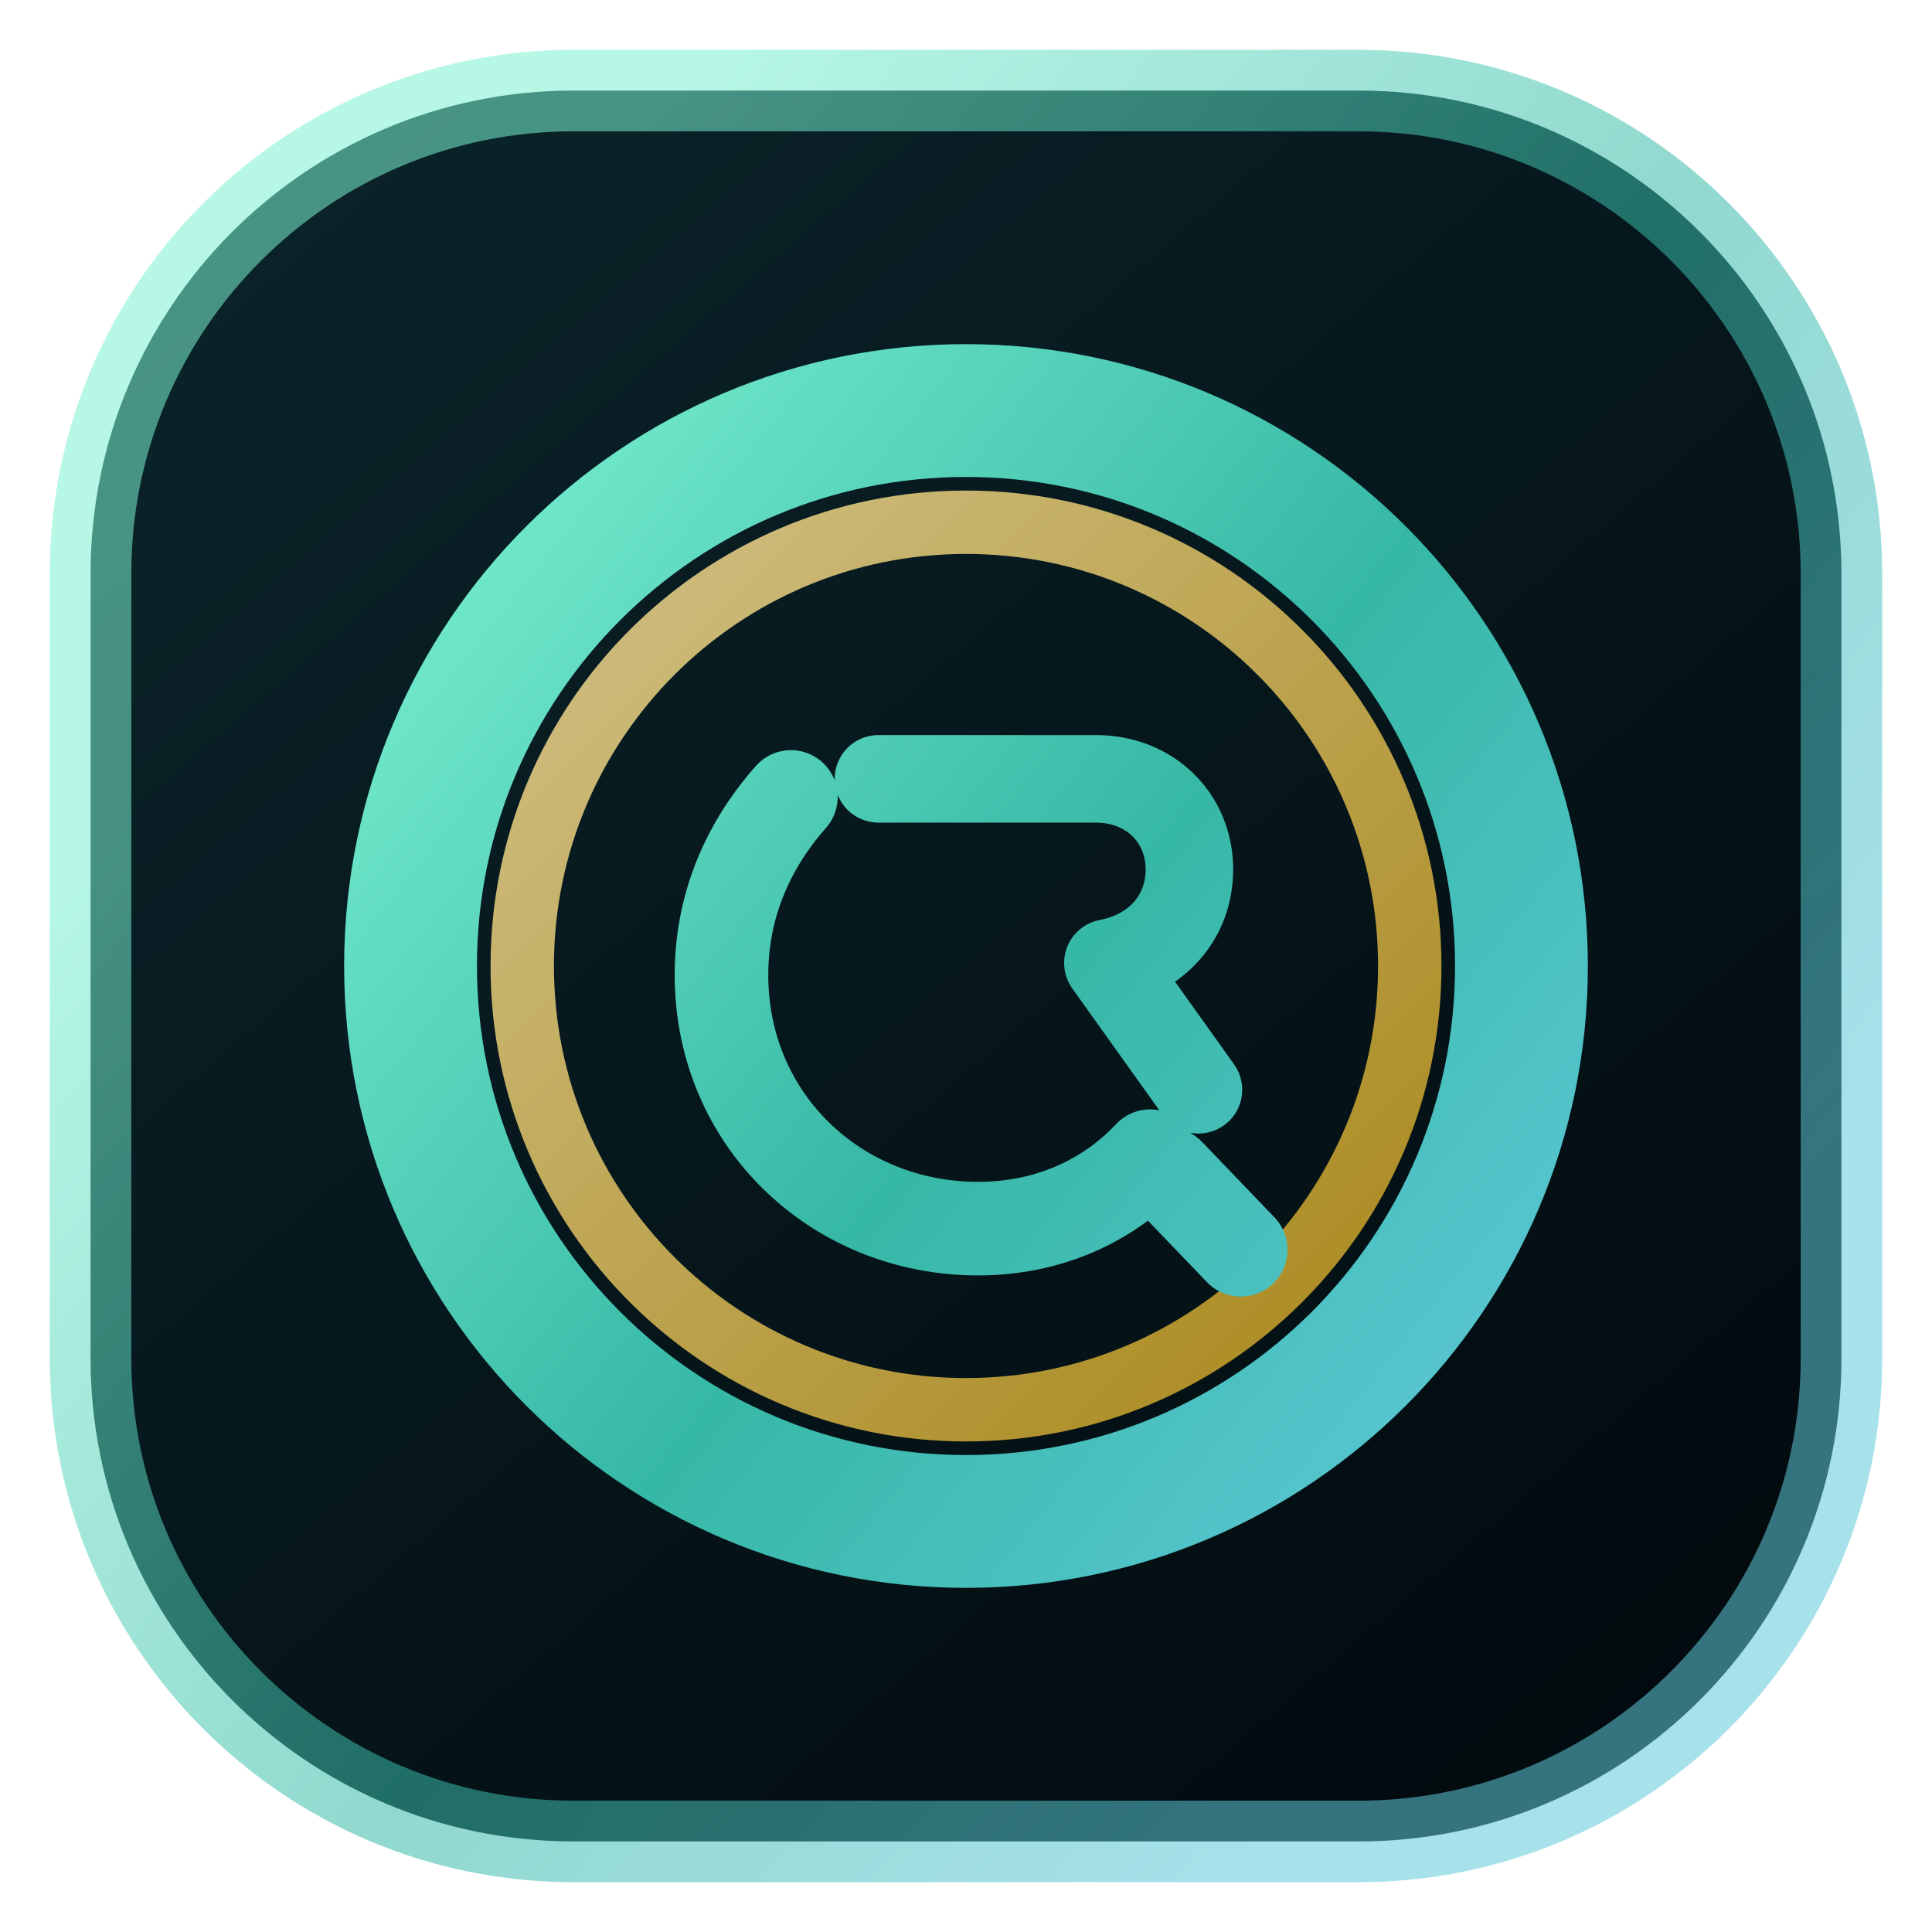
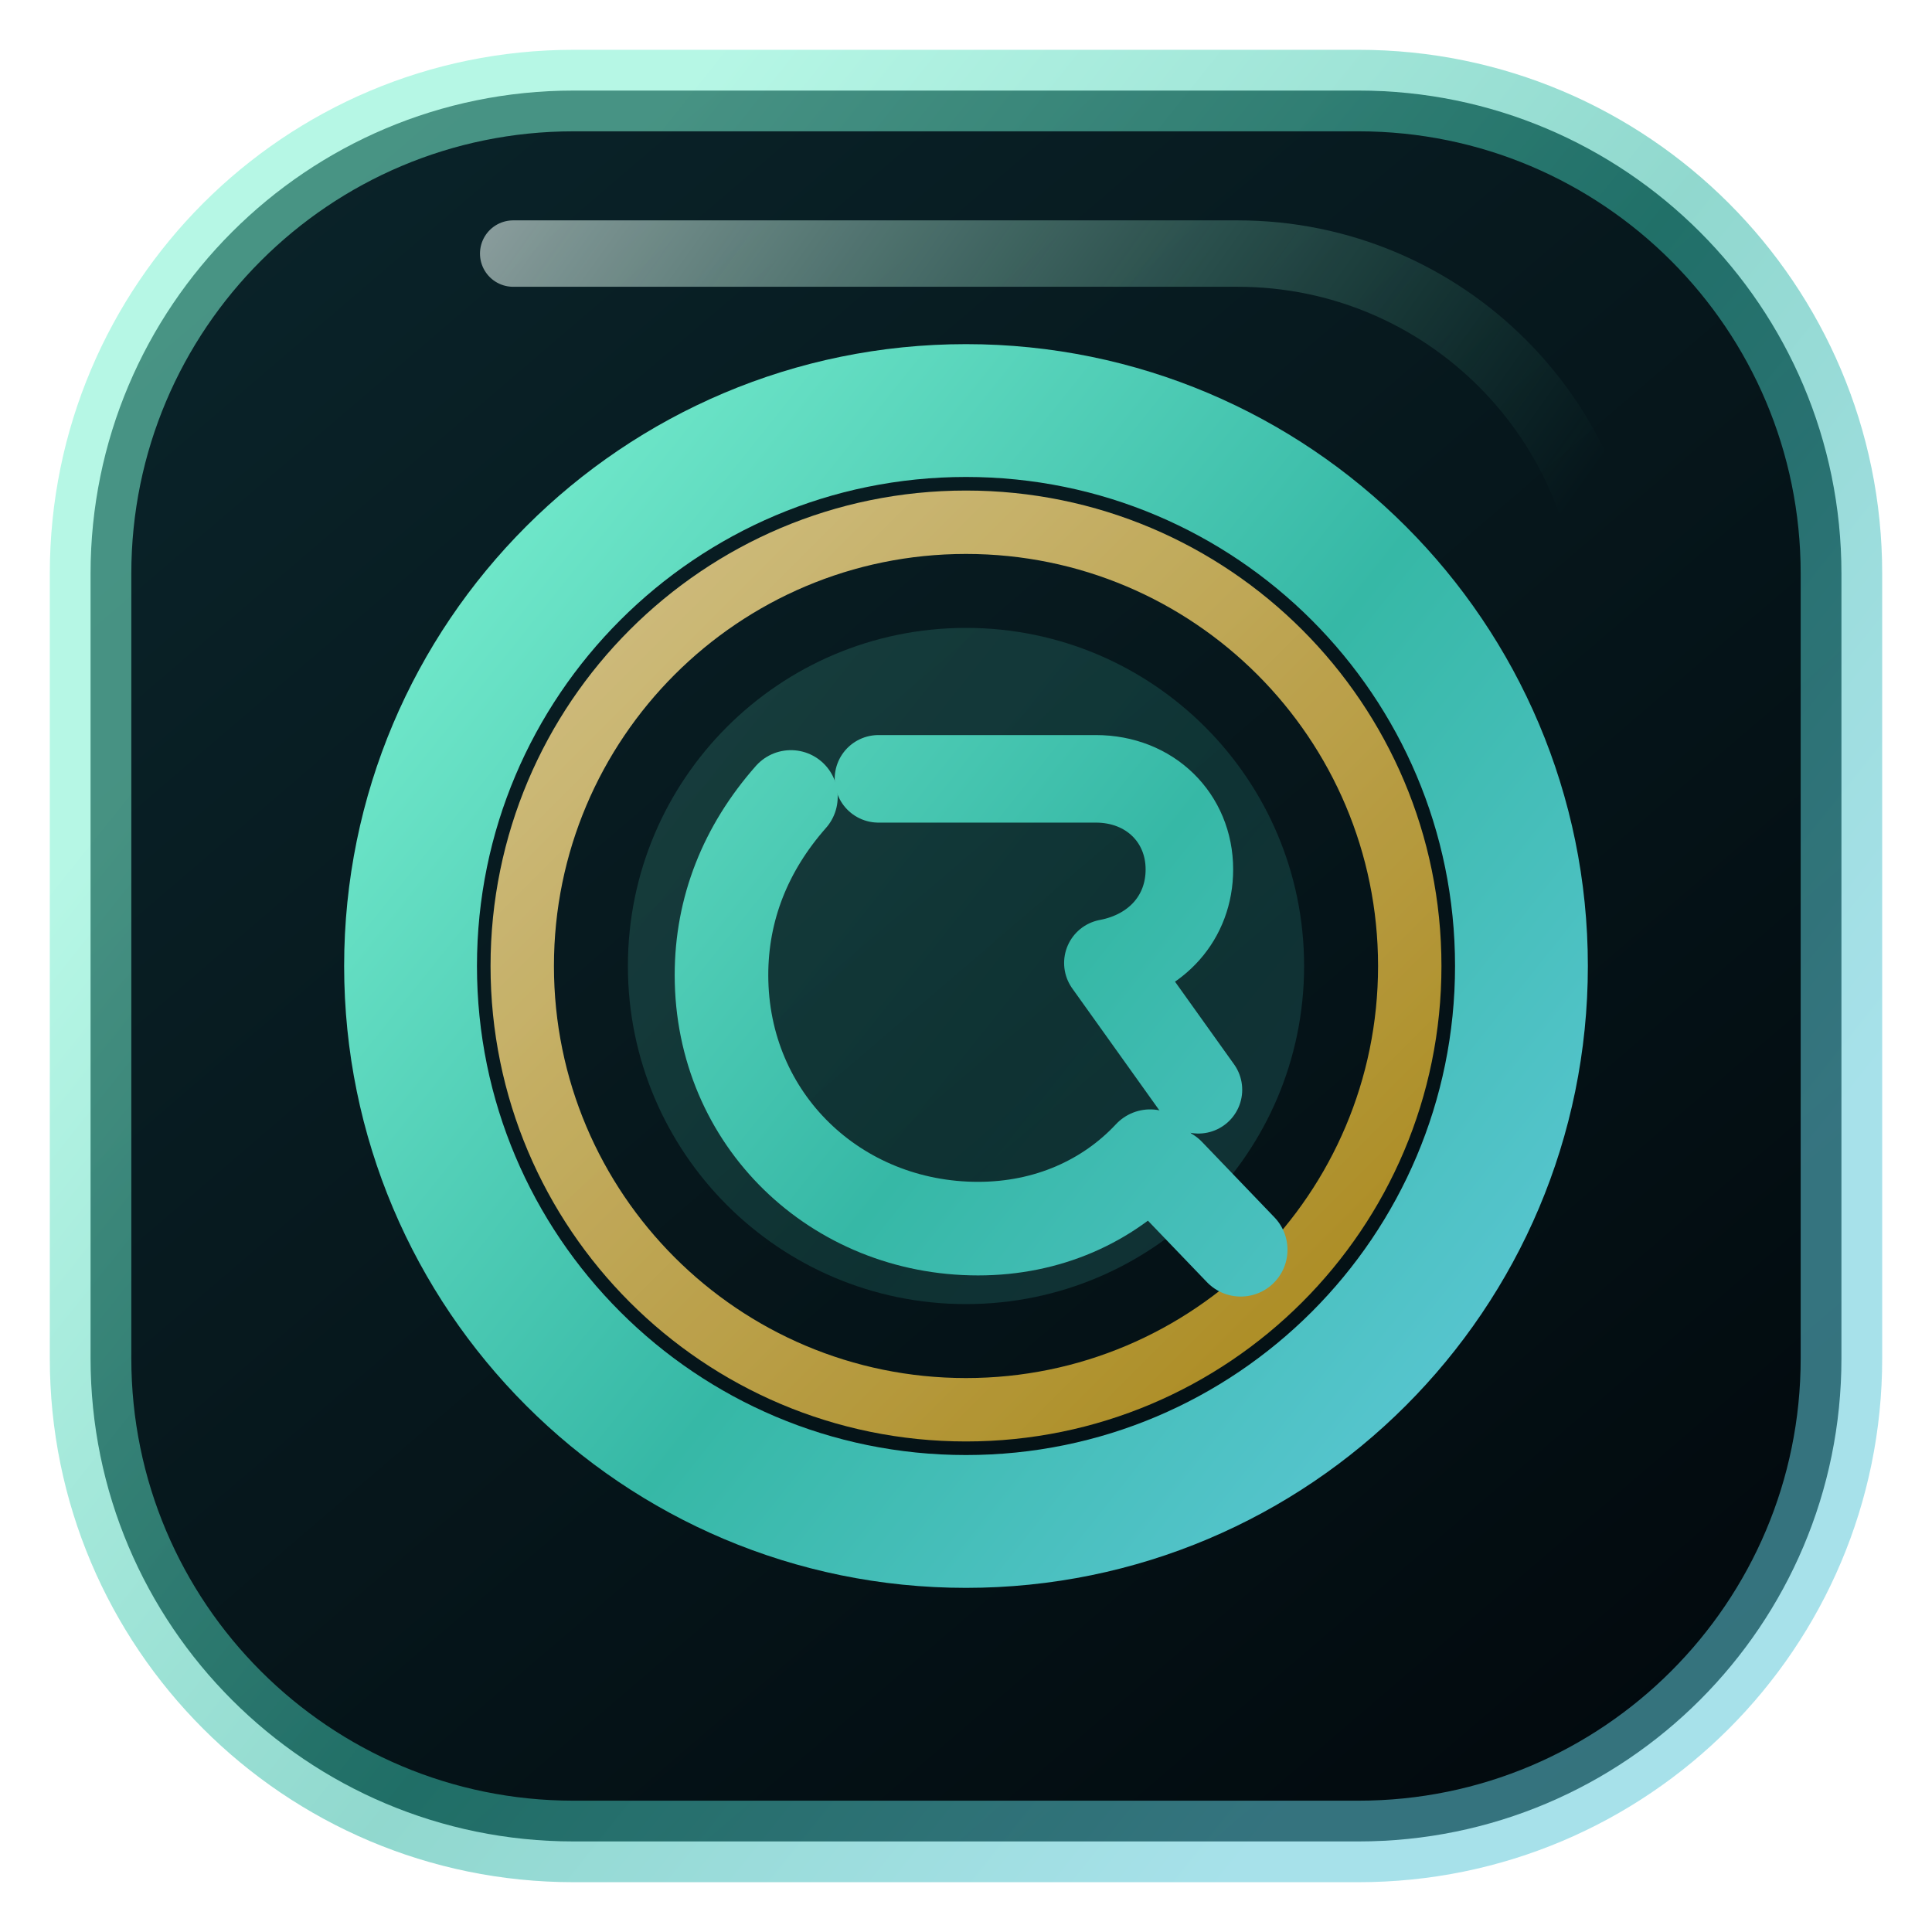
<svg xmlns="http://www.w3.org/2000/svg" viewBox="0 0 32 32" fill="none">
  <defs>
    <linearGradient id="qs-fav-tile" x1="4" y1="2" x2="28" y2="30" gradientUnits="userSpaceOnUse">
      <stop stop-color="#0a242a" />
      <stop offset="1" stop-color="#02090d" />
    </linearGradient>
    <linearGradient id="qs-fav-mark" x1="6" y1="8" x2="26" y2="24" gradientUnits="userSpaceOnUse">
      <stop stop-color="#7af0d0" />
      <stop offset="0.55" stop-color="#36b8a6" />
      <stop offset="1" stop-color="#5ec8d8" />
    </linearGradient>
+     <linearGradient id="qs-fav-hi" x1="8" y1="4" x2="22" y2="14" gradientUnits="userSpaceOnUse">
+       <stop stop-color="#f0fff9" stop-opacity="0.55" />
+       <stop offset="1" stop-color="#5beebe" stop-opacity="0" />
+     </linearGradient>
    <linearGradient id="qs-fav-gold" x1="10" y1="10" x2="22" y2="22" gradientUnits="userSpaceOnUse">
      <stop stop-color="#f0d78c" />
      <stop offset="1" stop-color="#c9a227" />
    </linearGradient>
  </defs>
  <rect x="1.5" y="1.5" width="29" height="29" rx="8" fill="url(#qs-fav-tile)" stroke="url(#qs-fav-mark)" stroke-width="1.35" stroke-opacity="0.55" />
+   <path d="M8.5 4.2 H20.5 A6.2 6.2 0 0 1 26.7 10.4" stroke="url(#qs-fav-hi)" stroke-width="1.1" stroke-linecap="round" />
  <circle cx="16" cy="16" r="9.2" stroke="url(#qs-fav-mark)" stroke-width="2.2" />
  <circle cx="16" cy="16" r="7.35" stroke="url(#qs-fav-gold)" stroke-width="1.05" opacity="0.85" />
+   <circle cx="16" cy="16" r="5.6" fill="url(#qs-fav-mark)" opacity="0.18" />
  <path d="M13.1 13.2 C12.35 14.05 11.95 15.05 11.95 16.15 C11.95 18.55 13.85 20.35 16.2 20.35 C17.35 20.35 18.35 19.9 19.05 19.15" stroke="url(#qs-fav-mark)" stroke-width="1.55" stroke-linecap="round" fill="none" />
  <path d="M19.35 19.45 L20.55 20.7" stroke="url(#qs-fav-mark)" stroke-width="1.55" stroke-linecap="round" />
  <path d="M14.55 12.9 H18.15 C19.05 12.9 19.7 13.55 19.7 14.4 C19.7 15.2 19.15 15.8 18.35 15.95 L19.85 18.05" stroke="url(#qs-fav-mark)" stroke-width="1.45" stroke-linecap="round" stroke-linejoin="round" fill="none" />
</svg>
